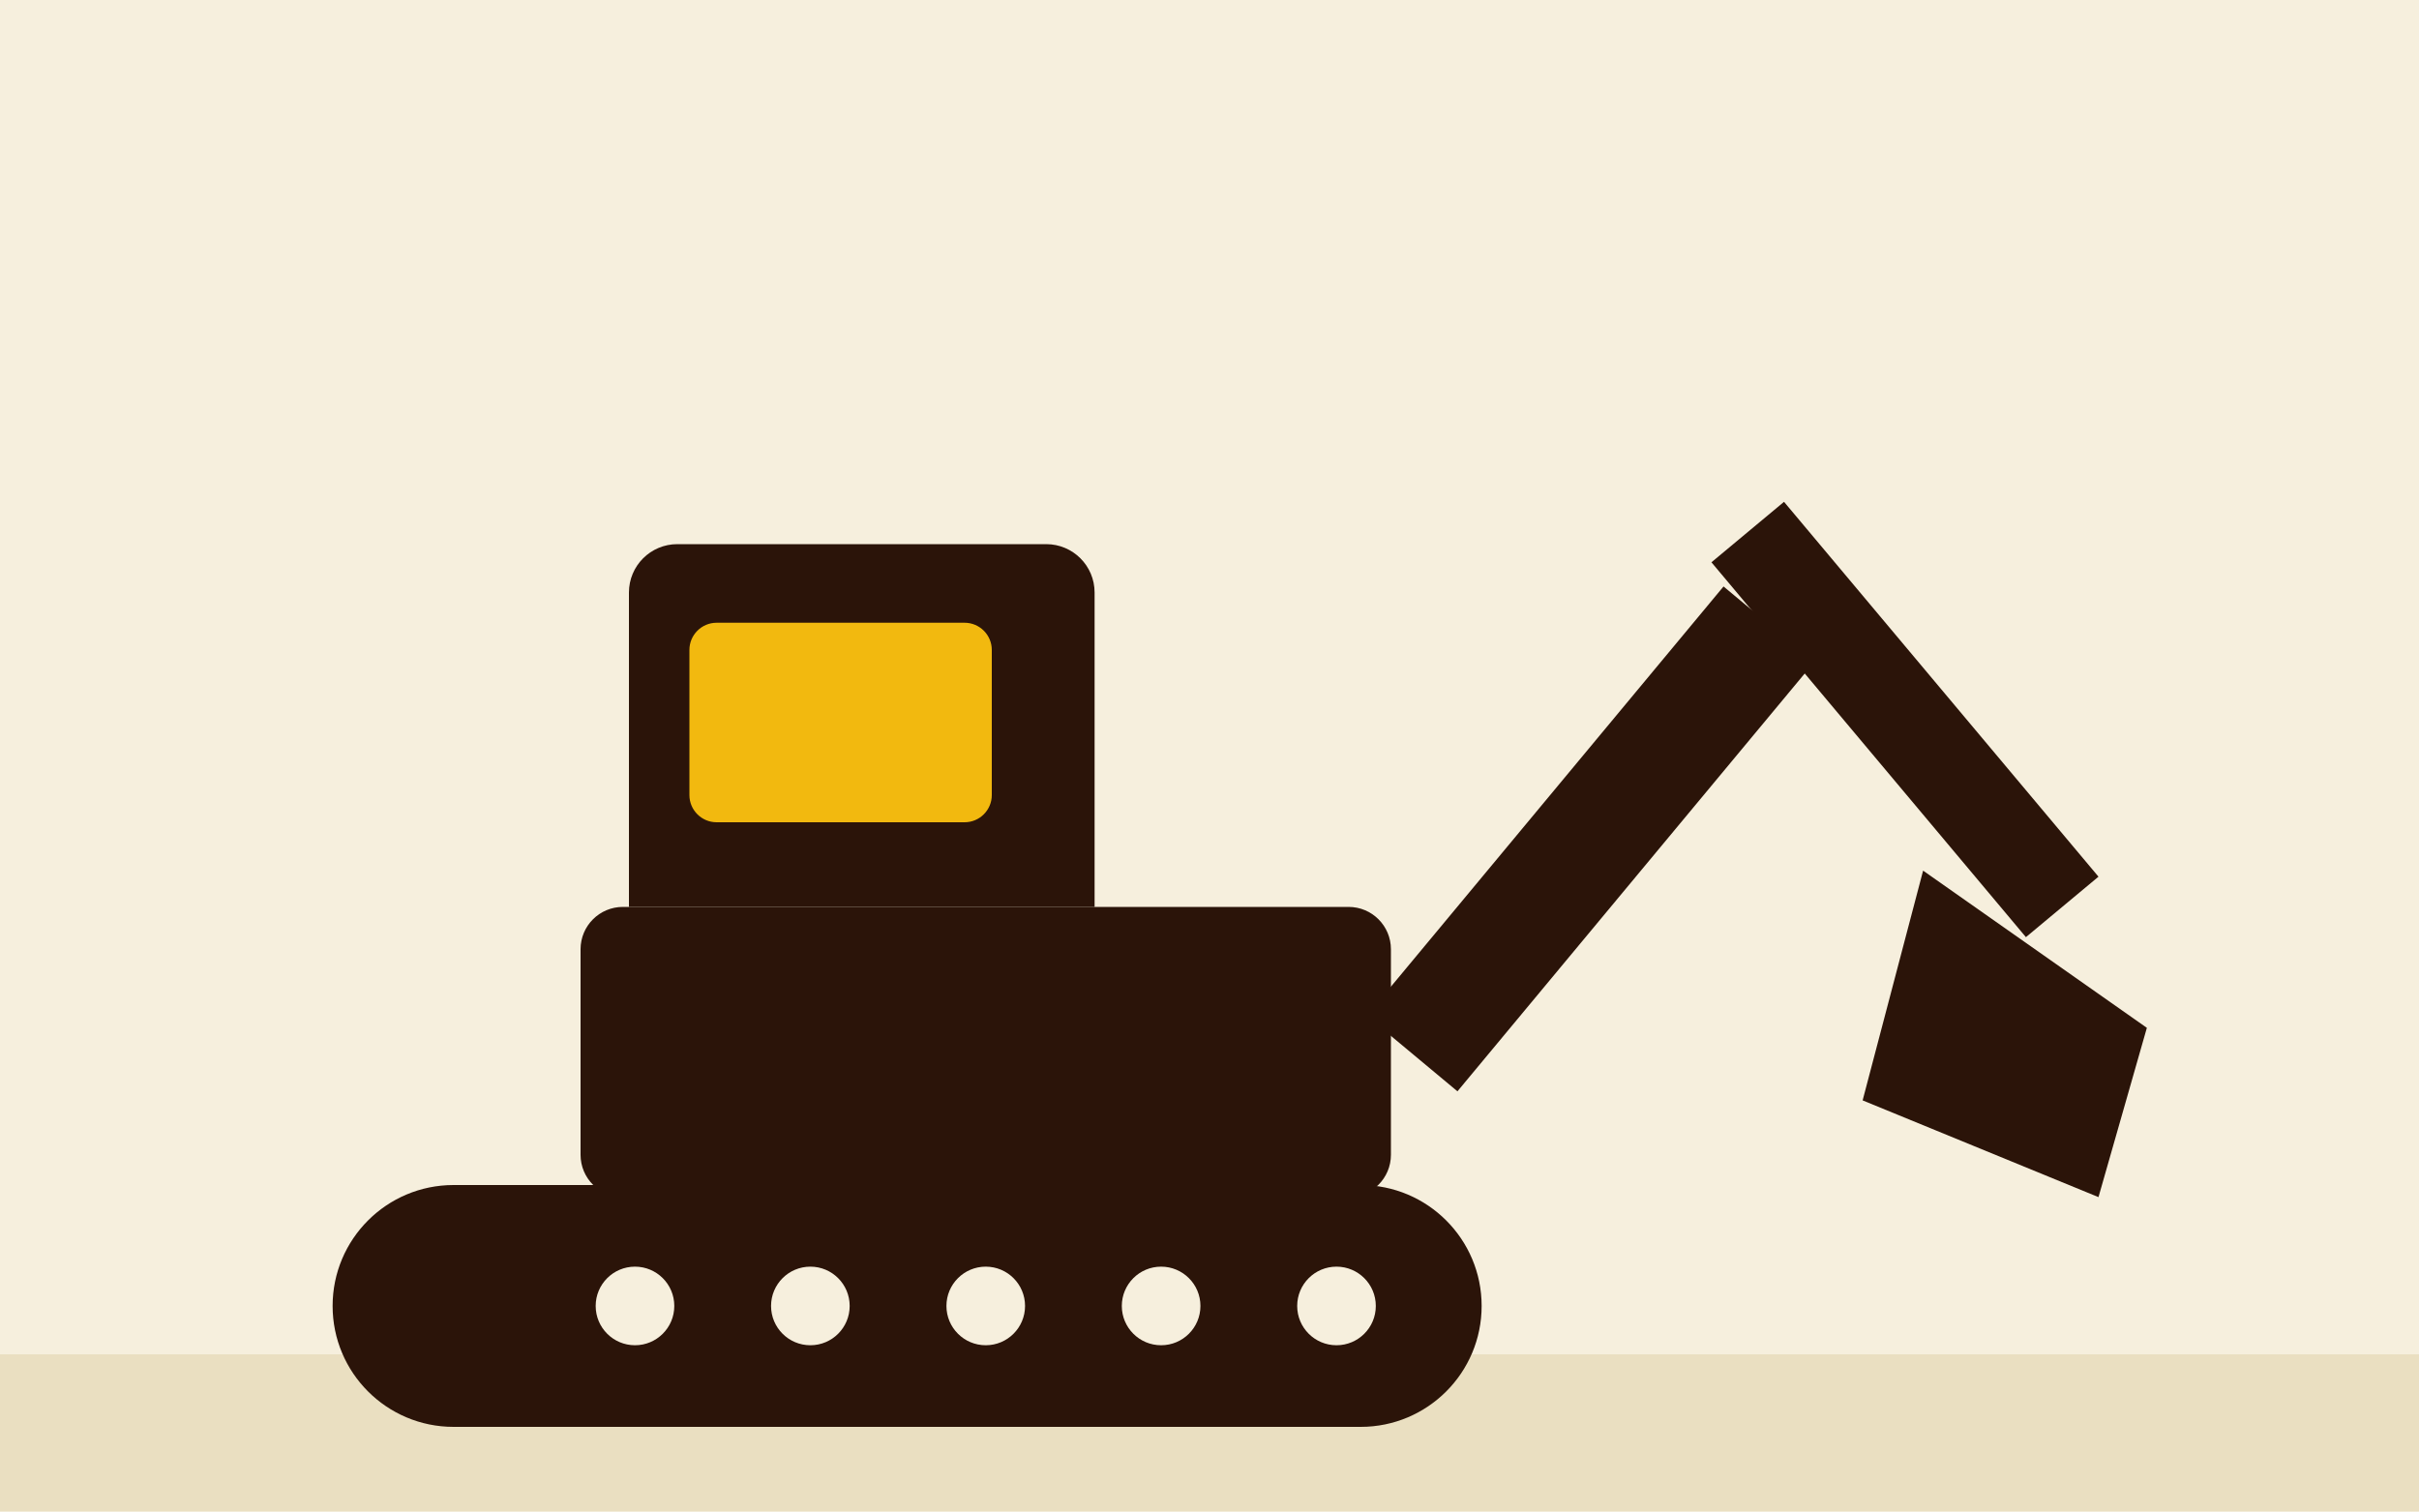
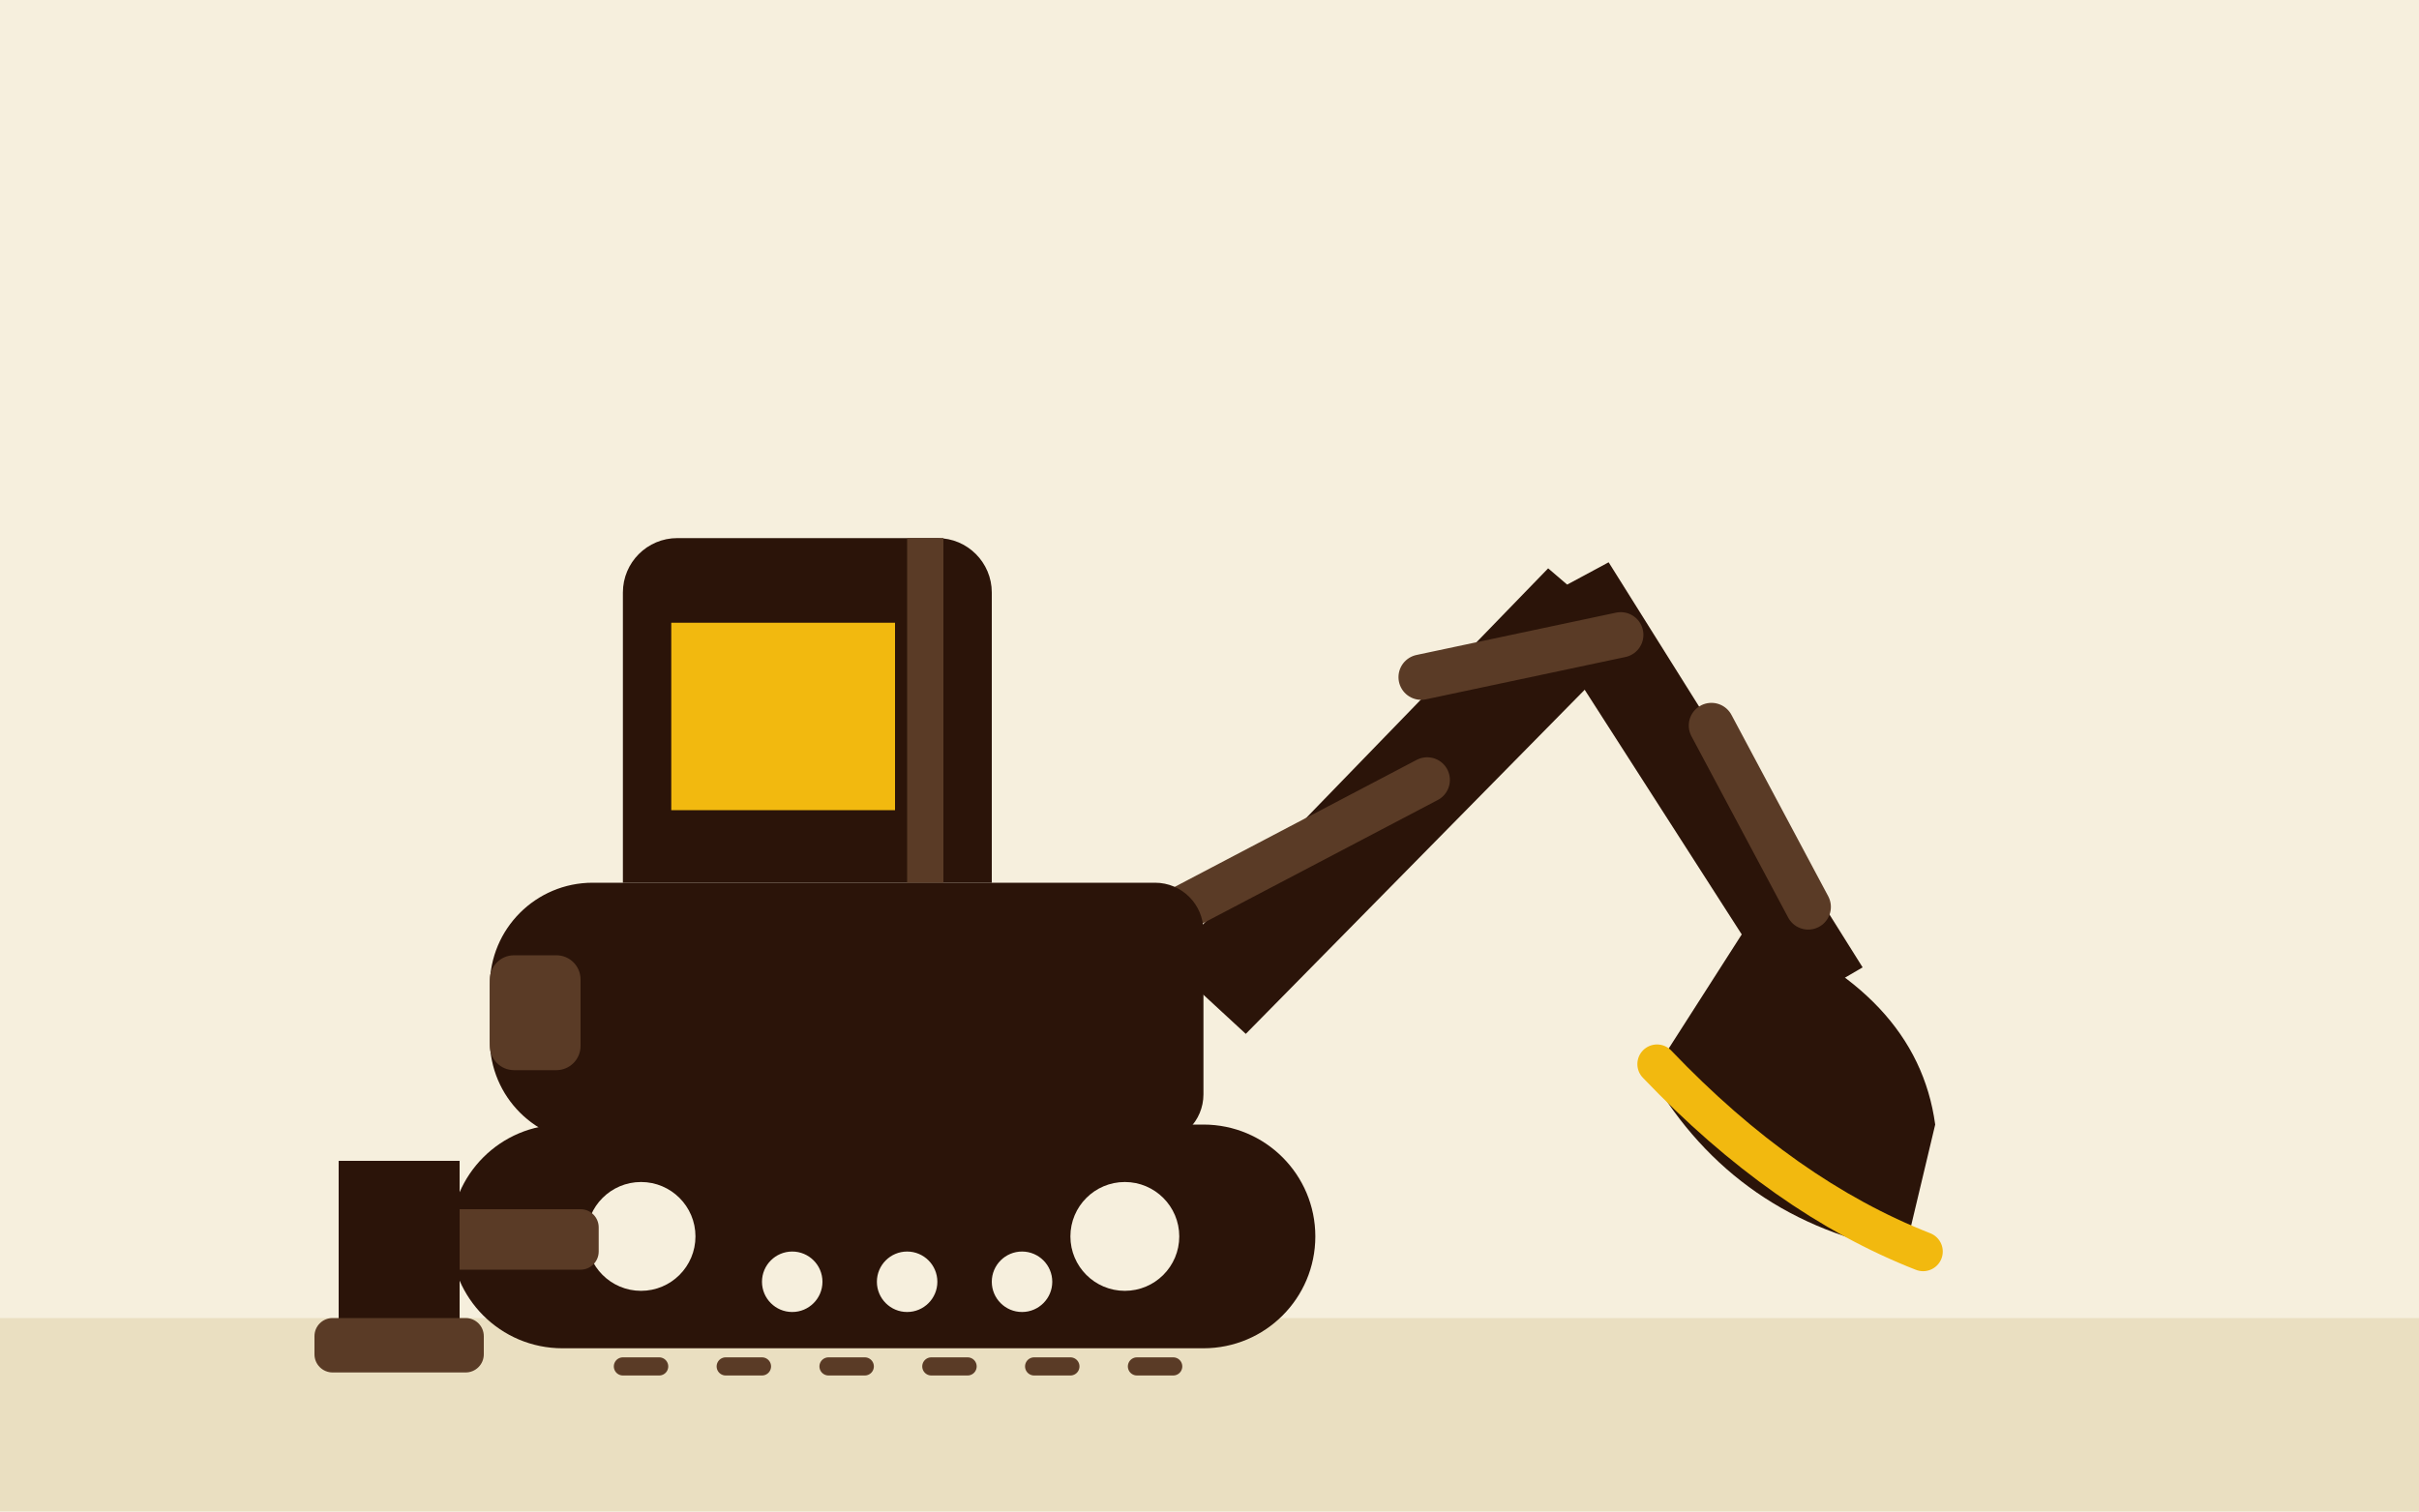
- <svg xmlns="http://www.w3.org/2000/svg" viewBox="0 0 800 500" role="img" aria-label="Ilustracija mini bagera">
+ <svg xmlns="http://www.w3.org/2000/svg" viewBox="0 0 800 500" role="img" aria-label="Mini bager s gusjenicama i dozerskom daskom">
  <rect width="800" height="500" fill="#F6EFDD" />
-   <rect x="0" y="448" width="800" height="52" fill="#EADFC1" />
+   <rect y="436" width="800" height="64" fill="#EADFC1" />
  <g fill="#2B1409">
-     <path d="M150 392h300a40 40 0 0 1 0 80H150a40 40 0 0 1 0-80z" />
-     <rect x="192" y="300" width="268" height="96" rx="14" />
-     <path d="M208 300V196a16 16 0 0 1 16-16h122a16 16 0 0 1 16 16v104z" />
-     <path d="M452 336l118-142 30 25-118 142z" />
-     <path d="M566 186l24-20 104 124-24 20z" />
-     <path d="M636 288l74 52-16 56-78-32z" />
+     <path d="M386 318 L512 188 L540 212 L412 342 Z" />
+     <path d="M506 200 L532 186 L616 320 L592 334 Z" />
  </g>
-   <rect x="228" y="206" width="100" height="66" rx="9" fill="#F2B90F" />
+   <g stroke="#5A3B26" stroke-width="15" stroke-linecap="round" fill="none">
+     <path d="M392 300 L472 258" />
+     <path d="M470 224 L536 210" />
+     <path d="M566 240 L598 300" />
+   </g>
+   <g fill="#2B1409">
+     <path d="M578 306 q56 22 62 66 l-10 42 q-56 -10 -84 -58 z" />
+   </g>
+   <path d="M548 352 q42 44 88 62" fill="none" stroke="#F2B90F" stroke-width="13" stroke-linecap="round" />
+   <path d="M196 292 h186 a16 16 0 0 1 16 16 v54 a16 16 0 0 1 -16 16 H196 a34 34 0 0 1 -34 -34 v-18 a34 34 0 0 1 34 -34 z" fill="#2B1409" />
+   <rect x="162" y="316" width="30" height="38" rx="8" fill="#5A3B26" />
+   <path d="M206 292 V196 a18 18 0 0 1 18 -18 h86 a18 18 0 0 1 18 18 v96 z" fill="#2B1409" />
+   <path d="M222 206 h74 v62 h-74 z" fill="#F2B90F" />
+   <rect x="300" y="178" width="12" height="114" fill="#5A3B26" />
+   <path d="M186 372 h212 a37 37 0 0 1 0 74 H186 a37 37 0 0 1 0 -74 z" fill="#2B1409" />
  <g fill="#F6EFDD">
-     <circle cx="210" cy="432" r="13" />
-     <circle cx="268" cy="432" r="13" />
-     <circle cx="326" cy="432" r="13" />
-     <circle cx="384" cy="432" r="13" />
-     <circle cx="442" cy="432" r="13" />
+     <circle cx="212" cy="409" r="18" />
+     <circle cx="372" cy="409" r="18" />
+     <circle cx="262" cy="424" r="10" />
+     <circle cx="300" cy="424" r="10" />
+     <circle cx="338" cy="424" r="10" />
  </g>
+   <g stroke="#5A3B26" stroke-width="6" stroke-linecap="round">
+     <path d="M206 452h12M240 452h12M274 452h12M308 452h12M342 452h12M376 452h12" />
+   </g>
+   <rect x="140" y="400" width="58" height="20" rx="6" fill="#5A3B26" />
+   <path d="M112 384 h40 v62 h-40 z" fill="#2B1409" />
+   <rect x="104" y="436" width="56" height="18" rx="6" fill="#5A3B26" />
</svg>
